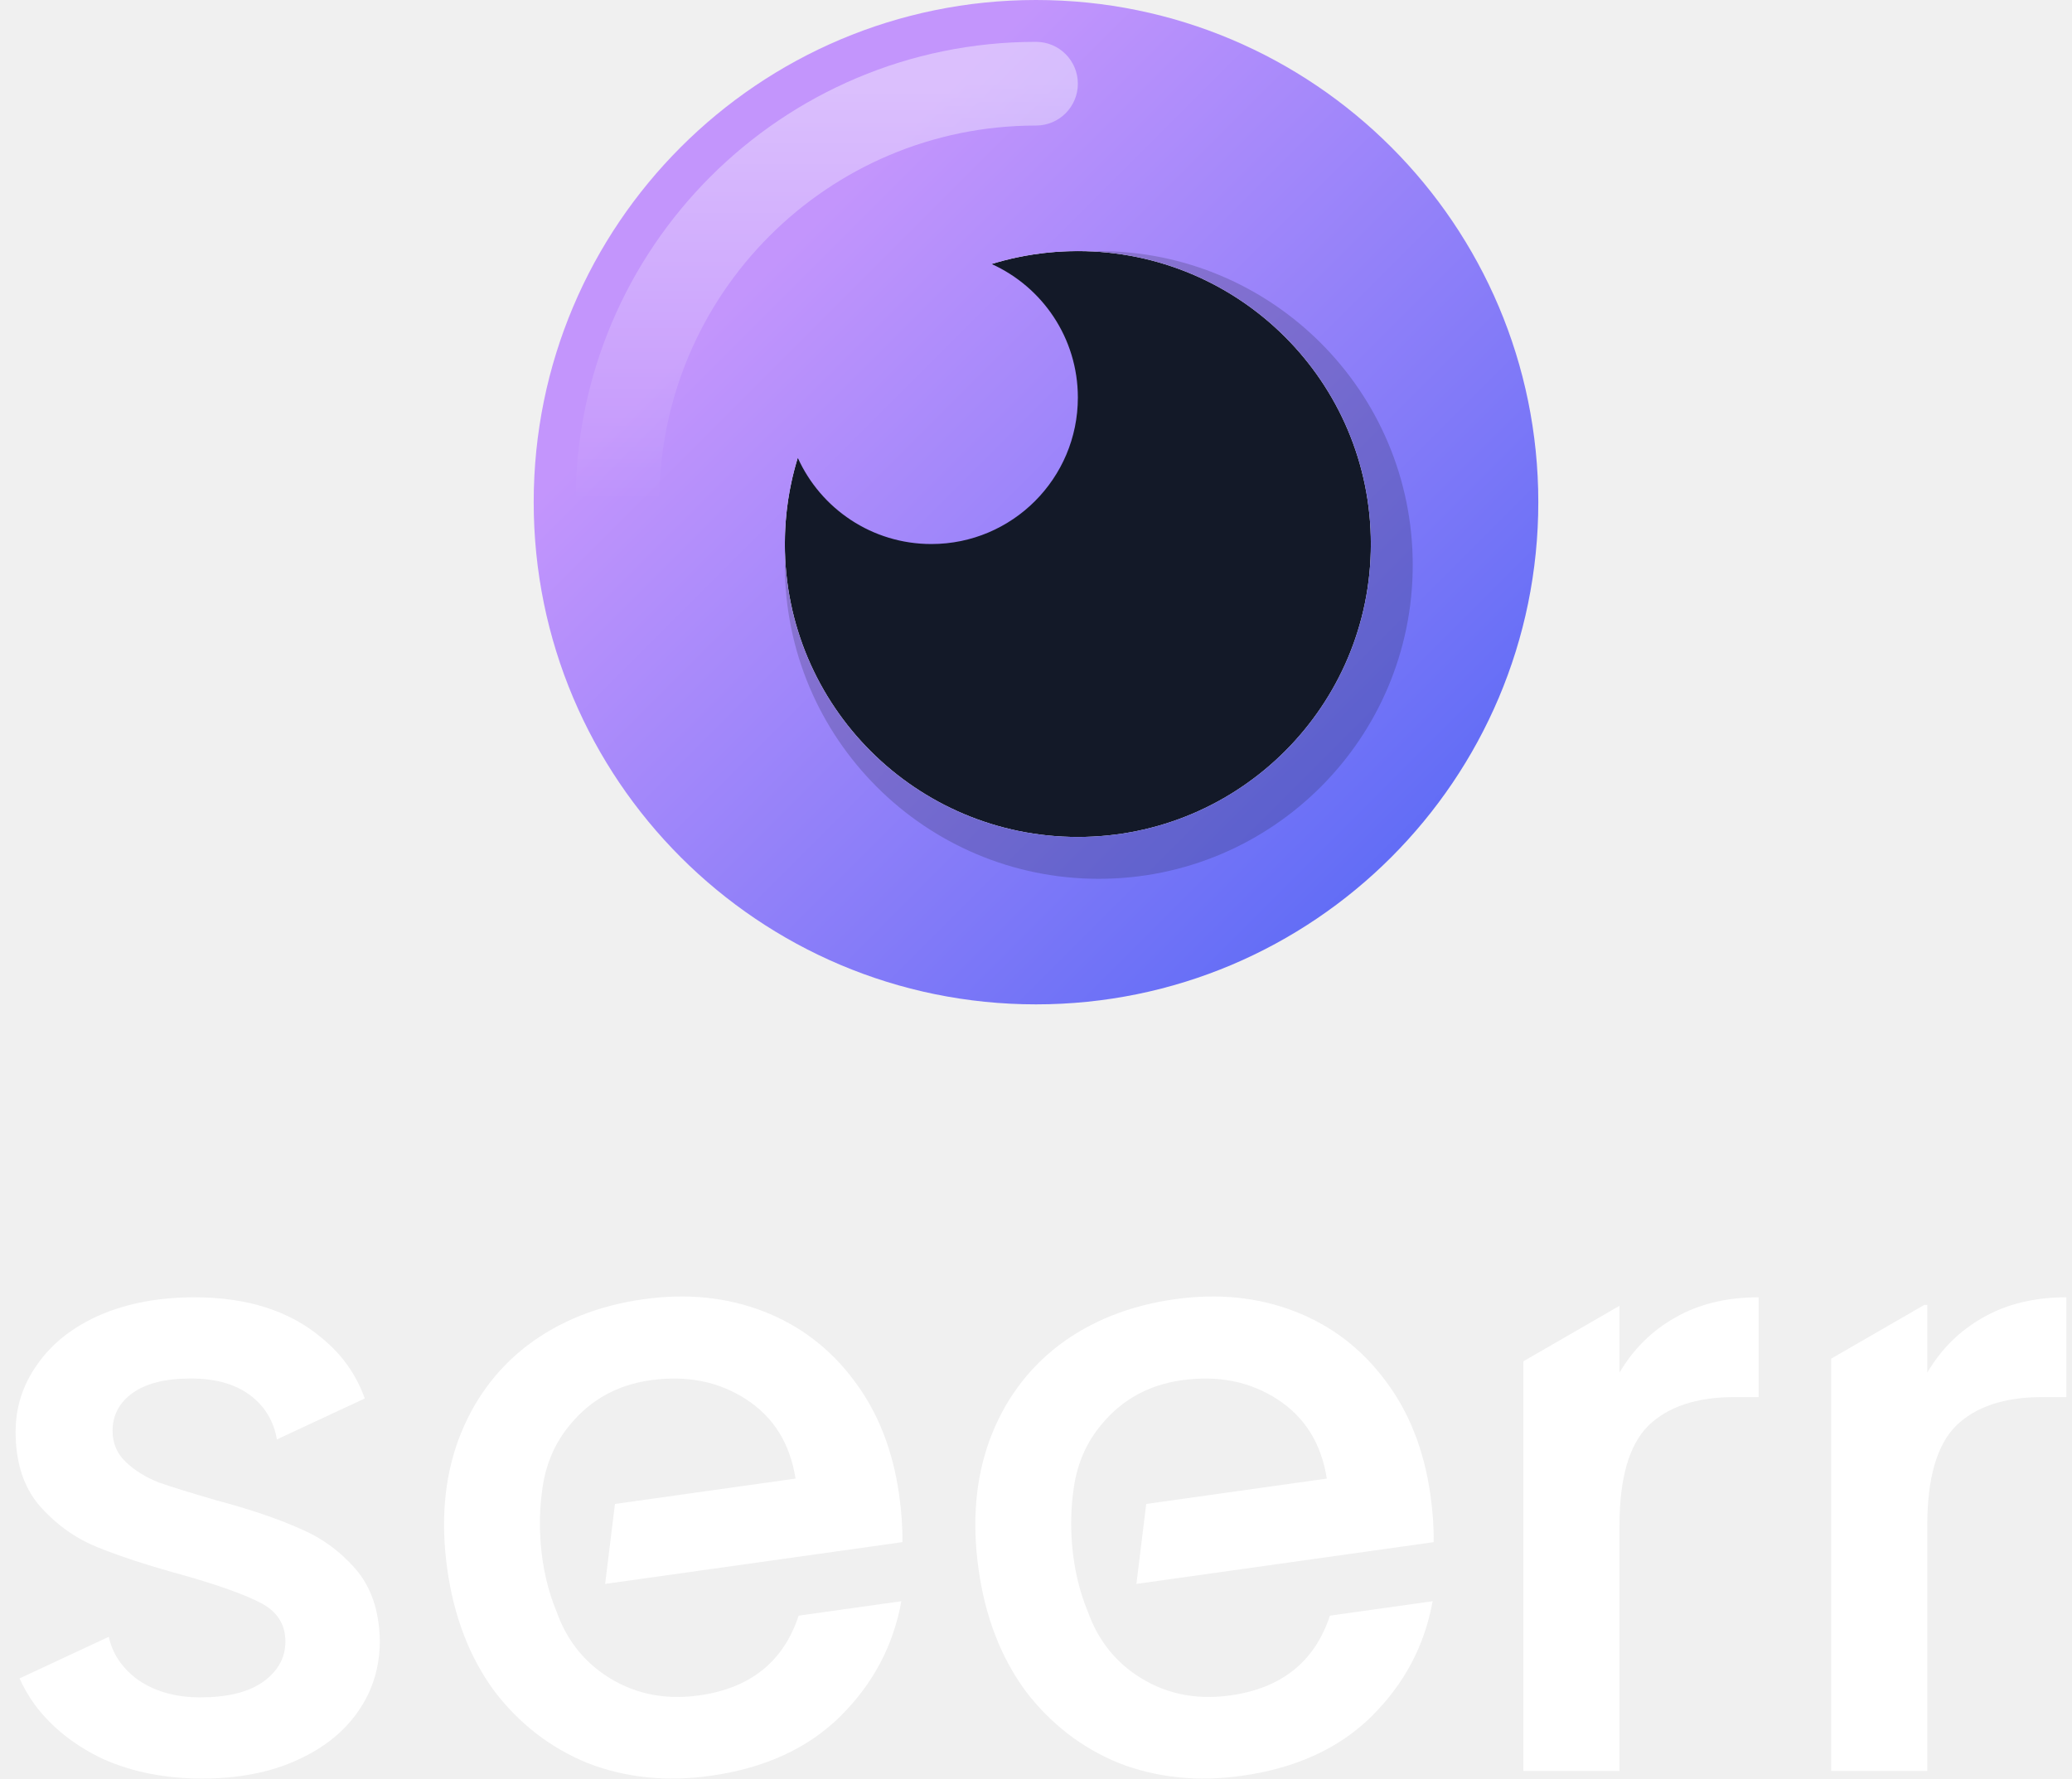
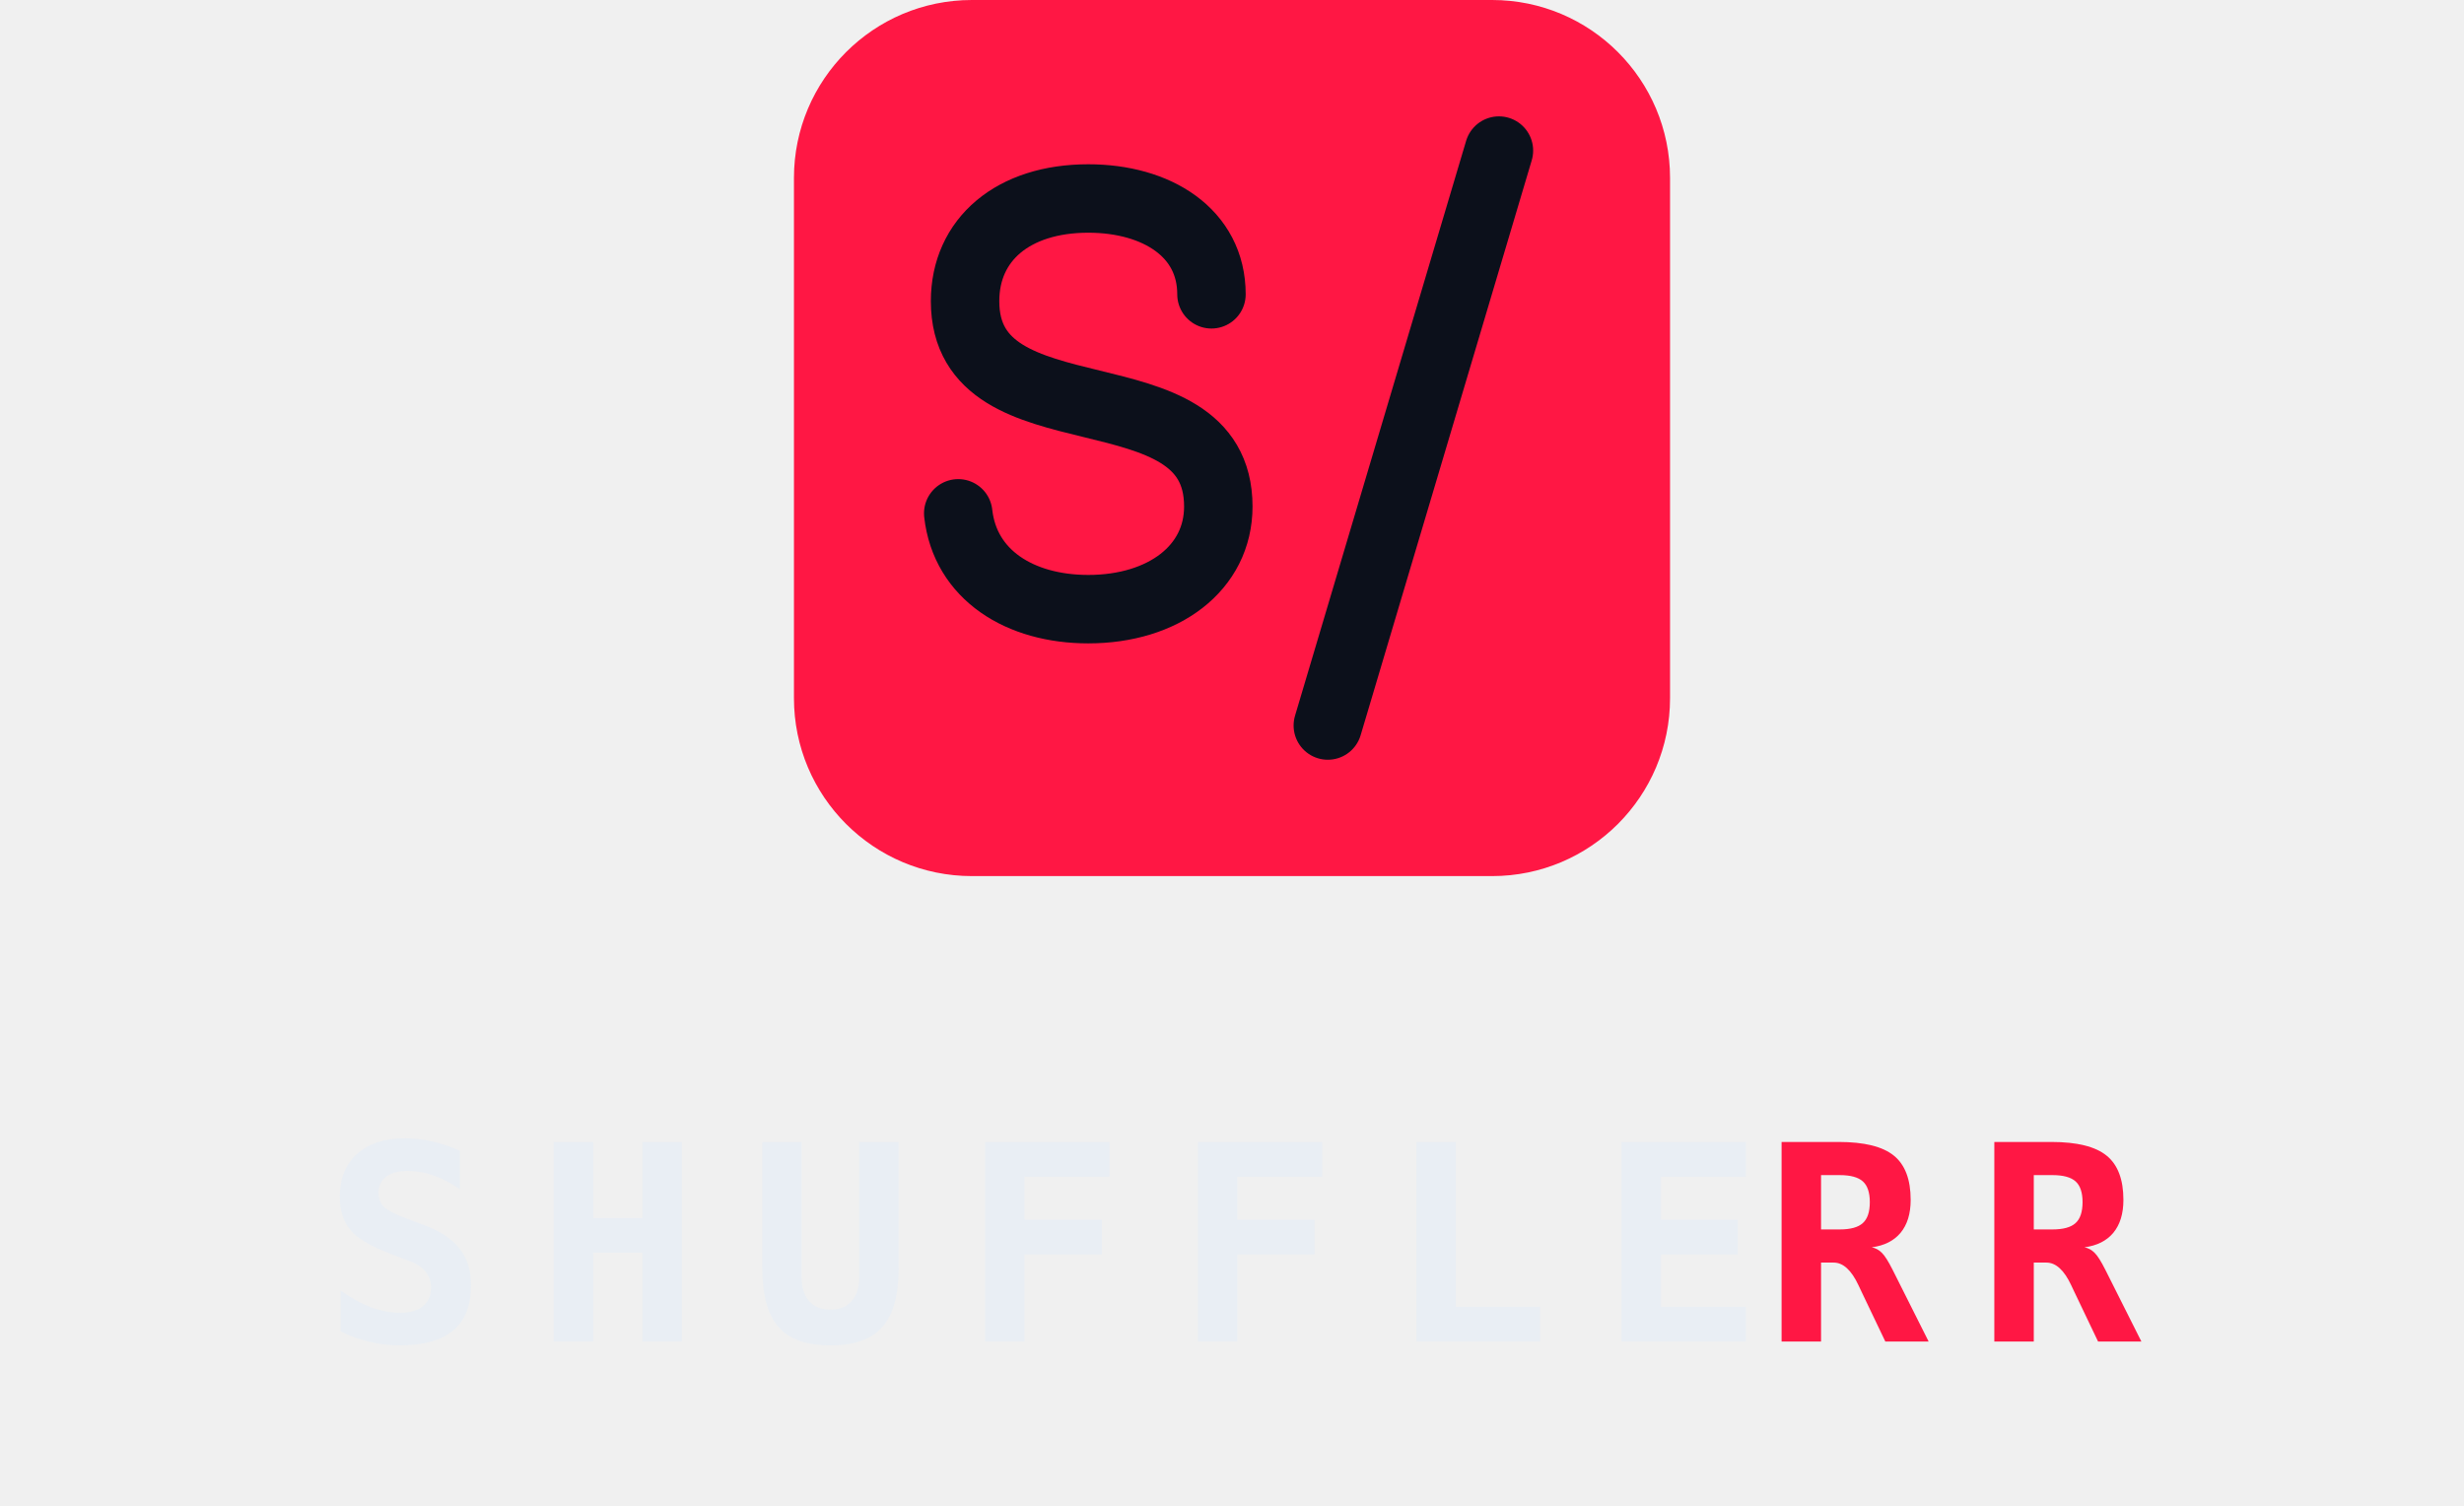
- <svg xmlns="http://www.w3.org/2000/svg" width="198" height="170" viewBox="0 0 198 170" fill="none">
-   <circle cx="103" cy="52" r="28" fill="#131928" />
-   <path fill-rule="evenodd" clip-rule="evenodd" d="M99 96C125.51 96 147 74.51 147 48C147 21.49 125.51 0 99 0C72.49 0 51 21.49 51 48C51 74.51 72.49 96 99 96ZM131 52C131 67.464 118.464 80 103 80C87.536 80 75 67.464 75 52C75 49.13 75.432 46.361 76.234 43.755C78.429 48.617 83.319 52 89 52C96.732 52 103 45.732 103 38C103 32.319 99.617 27.429 94.755 25.234C97.362 24.432 100.13 24 103 24C118.464 24 131 36.536 131 52Z" fill="url(#paint0_linear_311_206)" />
-   <path opacity="0.2" fill-rule="evenodd" clip-rule="evenodd" d="M131 52C131 67.464 118.464 80 103 80C87.864 80 75.533 67.99 75.017 52.979C75.006 53.318 75 53.658 75 54C75 70.569 88.431 84 105 84C121.569 84 135 70.569 135 54C135 37.431 121.569 24 105 24C104.66 24 104.321 24.006 103.983 24.017C118.992 24.535 131 36.865 131 52Z" fill="#131928" />
-   <path fill-rule="evenodd" clip-rule="evenodd" d="M99 12C79.118 12 63 28.118 63 48C63 50.209 61.209 52 59 52C56.791 52 55 50.209 55 48C55 23.7 74.7 4 99 4C101.209 4 103 5.791 103 8C103 10.209 101.209 12 99 12Z" fill="url(#paint1_linear_311_206)" />
-   <path fill-rule="evenodd" clip-rule="evenodd" d="M174.984 129.867V169.272H184.169V145.828C184.169 141.301 185.082 138.121 186.909 136.288C188.789 134.456 191.528 133.54 195.127 133.54H197.463V124C194.402 124 191.743 124.647 189.487 125.94C187.285 127.18 185.512 128.931 184.169 131.195V124.728H183.886L174.984 129.867Z" fill="white" />
-   <path fill-rule="evenodd" clip-rule="evenodd" d="M145.573 130.117V169.272H154.758V145.828C154.758 141.301 155.671 138.121 157.498 136.288C159.377 134.456 162.117 133.54 165.716 133.54H168.052V124C164.99 124 162.332 124.647 160.076 125.94C157.874 127.18 156.101 128.931 154.758 131.195V124.814L145.573 130.117Z" fill="white" />
-   <path fill-rule="evenodd" clip-rule="evenodd" d="M136.689 142.875C136.922 144.529 137.026 146.039 137 147.403L108.595 151.395L109.533 143.752L126.79 141.327C126.264 137.972 124.689 135.445 122.063 133.746C119.438 132.047 116.396 131.44 112.939 131.926C109.801 132.367 107.257 133.759 105.308 136.101C103.756 137.917 102.837 140.106 102.55 142.669C102.192 145.346 102.195 149.861 103.977 154.106C104.886 156.629 106.398 158.614 108.513 160.06C111.153 161.866 114.176 162.53 117.58 162.051C122.473 161.364 125.642 158.823 127.085 154.429L136.899 153.05C136.139 157.293 134.188 160.969 131.045 164.078C127.948 167.125 123.819 169.012 118.66 169.737C114.458 170.327 110.55 169.924 106.936 168.527C103.369 167.069 100.387 164.767 97.992 161.62C95.643 158.413 94.15 154.541 93.512 150.004C92.875 145.468 93.22 141.365 94.549 137.695C95.923 133.964 98.127 130.933 101.163 128.601C104.251 126.262 107.949 124.79 112.258 124.185C116.407 123.601 120.231 123.989 123.731 125.348C127.23 126.706 130.117 128.913 132.39 131.968C134.656 134.97 136.089 138.605 136.689 142.875Z" fill="white" />
-   <path fill-rule="evenodd" clip-rule="evenodd" d="M85.921 142.875C86.154 144.529 86.257 146.039 86.232 147.403L57.827 151.395L58.765 143.752L76.022 141.327C75.496 137.972 73.921 135.445 71.295 133.746C68.67 132.047 65.628 131.44 62.171 131.926C59.033 132.367 56.489 133.759 54.54 136.101C52.988 137.917 52.069 140.106 51.782 142.669C51.424 145.345 51.427 149.861 53.209 154.106C54.118 156.629 55.63 158.614 57.745 160.06C60.385 161.866 63.407 162.53 66.812 162.051C71.705 161.364 74.874 158.823 76.317 154.429L86.131 153.05C85.371 157.293 83.42 160.969 80.277 164.078C77.18 167.125 73.051 169.012 67.892 169.737C63.69 170.327 59.782 169.924 56.168 168.527C52.601 167.069 49.619 164.767 47.224 161.62C44.875 158.413 43.382 154.541 42.744 150.004C42.107 145.468 42.452 141.365 43.78 137.695C45.155 133.964 47.359 130.933 50.395 128.601C53.483 126.262 57.181 124.79 61.49 124.185C65.639 123.601 69.463 123.989 72.963 125.348C76.462 126.706 79.349 128.913 81.622 131.968C83.888 134.97 85.321 138.605 85.921 142.875Z" fill="white" />
-   <path fill-rule="evenodd" clip-rule="evenodd" d="M19.297 170C15.806 170 12.664 169.38 9.87 168.141C7.131 166.847 4.956 165.122 3.344 162.967C2.751 162.153 2.26 161.307 1.87 160.427L10.397 156.451C10.721 157.974 11.566 159.283 12.932 160.38C14.597 161.619 16.665 162.239 19.136 162.239C21.714 162.239 23.701 161.754 25.098 160.784C26.548 159.76 27.273 158.466 27.273 156.903C27.273 155.233 26.468 153.993 24.856 153.185C23.299 152.376 20.801 151.487 17.363 150.517C14.033 149.6 11.321 148.711 9.226 147.849C7.131 146.987 5.305 145.666 3.747 143.888C2.243 142.109 1.491 139.764 1.491 136.854C1.491 134.483 2.189 132.327 3.586 130.387C4.983 128.393 6.97 126.83 9.548 125.698C12.18 124.566 15.188 124 18.572 124C23.621 124 27.676 125.293 30.738 127.88C32.667 129.449 34.04 131.379 34.857 133.67L26.459 137.586C26.177 135.927 25.402 134.578 24.131 133.54C22.681 132.354 20.72 131.761 18.25 131.761C15.833 131.761 13.979 132.219 12.69 133.135C11.401 134.052 10.757 135.264 10.757 136.773C10.757 137.959 11.186 138.956 12.046 139.765C12.905 140.573 13.953 141.22 15.188 141.705C16.423 142.136 18.25 142.702 20.667 143.402C23.89 144.265 26.521 145.154 28.562 146.07C30.657 146.933 32.457 148.226 33.961 149.951C35.465 151.675 36.243 153.966 36.297 156.822C36.297 159.356 35.599 161.619 34.202 163.613C32.806 165.608 30.819 167.17 28.24 168.302C25.716 169.434 22.735 170 19.297 170Z" fill="white" />
-   <defs>
-     <linearGradient id="paint0_linear_311_206" x1="99" y1="-2.07126e-06" x2="168.5" y2="69.5" gradientUnits="userSpaceOnUse">
-       <stop stop-color="#C395FC" />
-       <stop offset="1" stop-color="#4F65F5" />
-     </linearGradient>
-     <linearGradient id="paint1_linear_311_206" x1="79" y1="8" x2="79" y2="48" gradientUnits="userSpaceOnUse">
-       <stop stop-color="white" stop-opacity="0.4" />
-       <stop offset="1" stop-color="white" stop-opacity="0" />
-     </linearGradient>
-   </defs>
+ <svg xmlns="http://www.w3.org/2000/svg" viewBox="0 0 360 220" width="360" height="220" role="img" aria-label="Shufflerr">
+   <g transform="translate(116,0)">
+     <rect width="128" height="128" rx="26" fill="#FF1744" />
+     <path d="M61 43c0-9-8-14-18-14-11 0-18 6-18 15 0 21 37 9 37 30 0 9-8 15-19 15-10 0-18-5-19-14" fill="none" stroke="#0C101B" stroke-width="10" stroke-linecap="round" stroke-linejoin="round" />
+     <path d="M103 22 78 106" fill="none" stroke="#0C101B" stroke-width="10" stroke-linecap="round" />
+   </g>
+   <text x="180" y="196" text-anchor="middle" font-family="'JetBrains Mono', ui-monospace, SFMono-Regular, Menlo, Consolas, monospace" font-size="40" font-weight="700" letter-spacing="7" fill="#E9EEF4">SHUFFLE<tspan fill="#FF1744">RR</tspan>
+   </text>
</svg>
